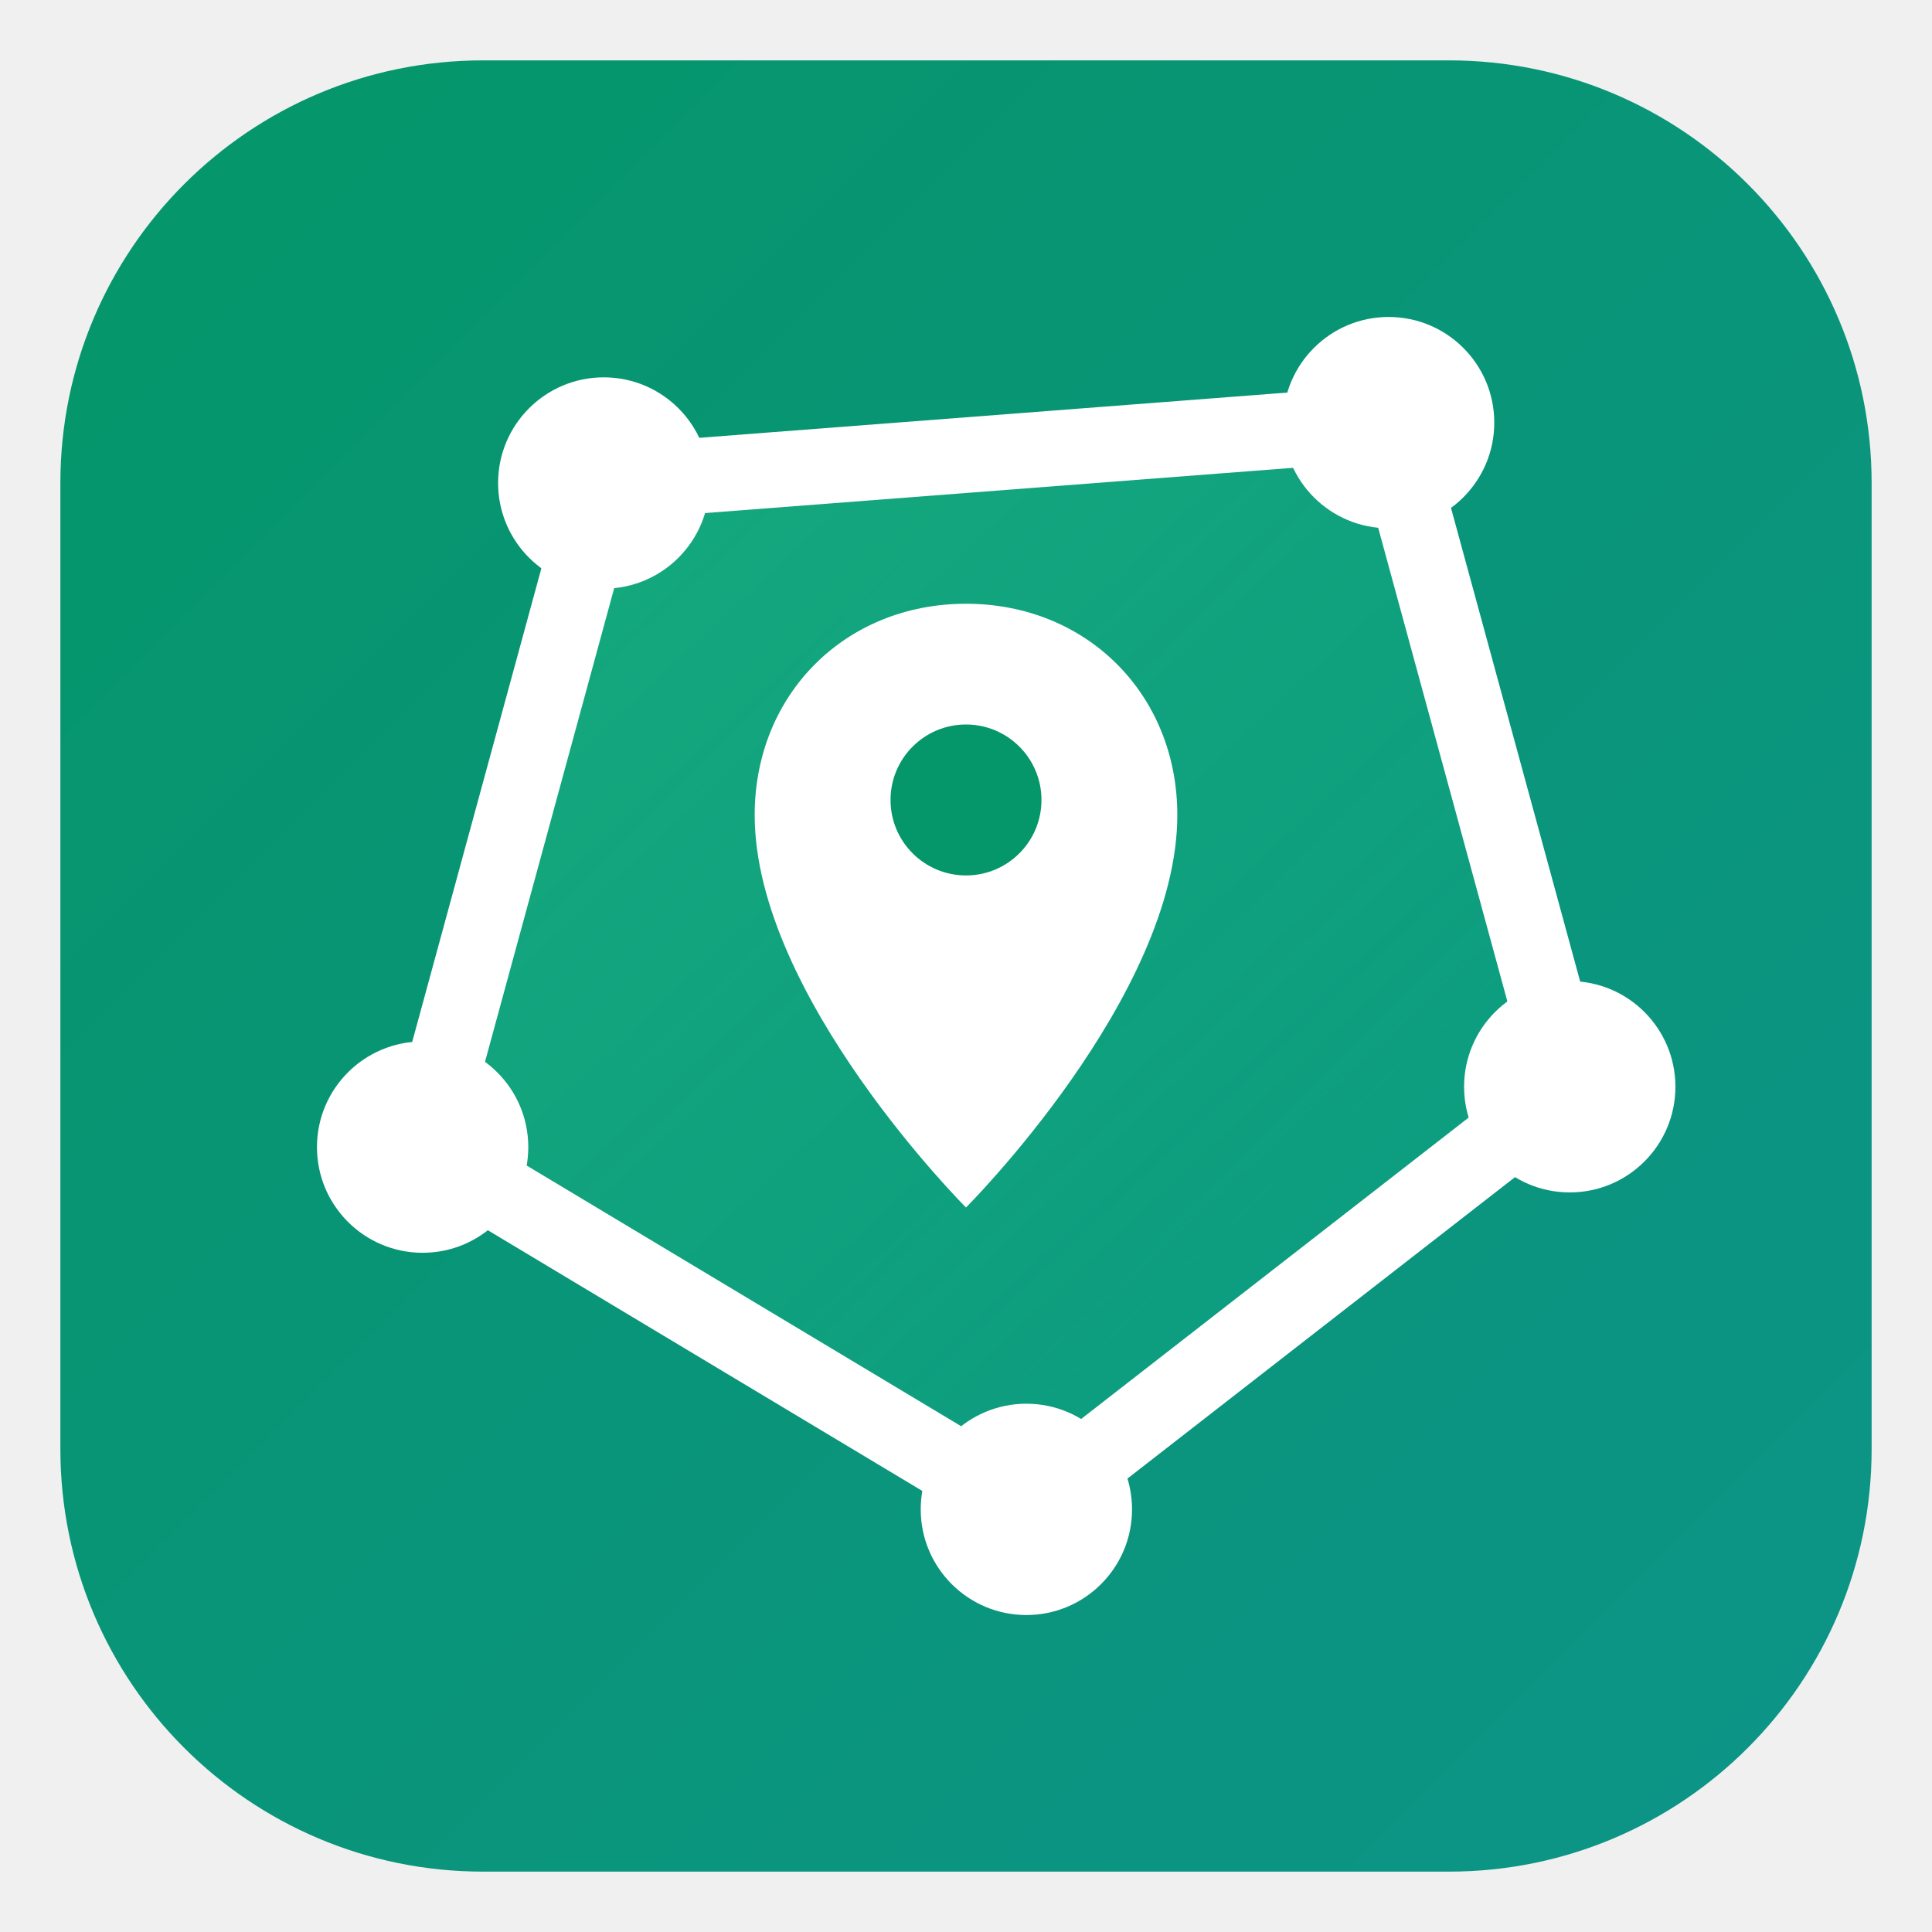
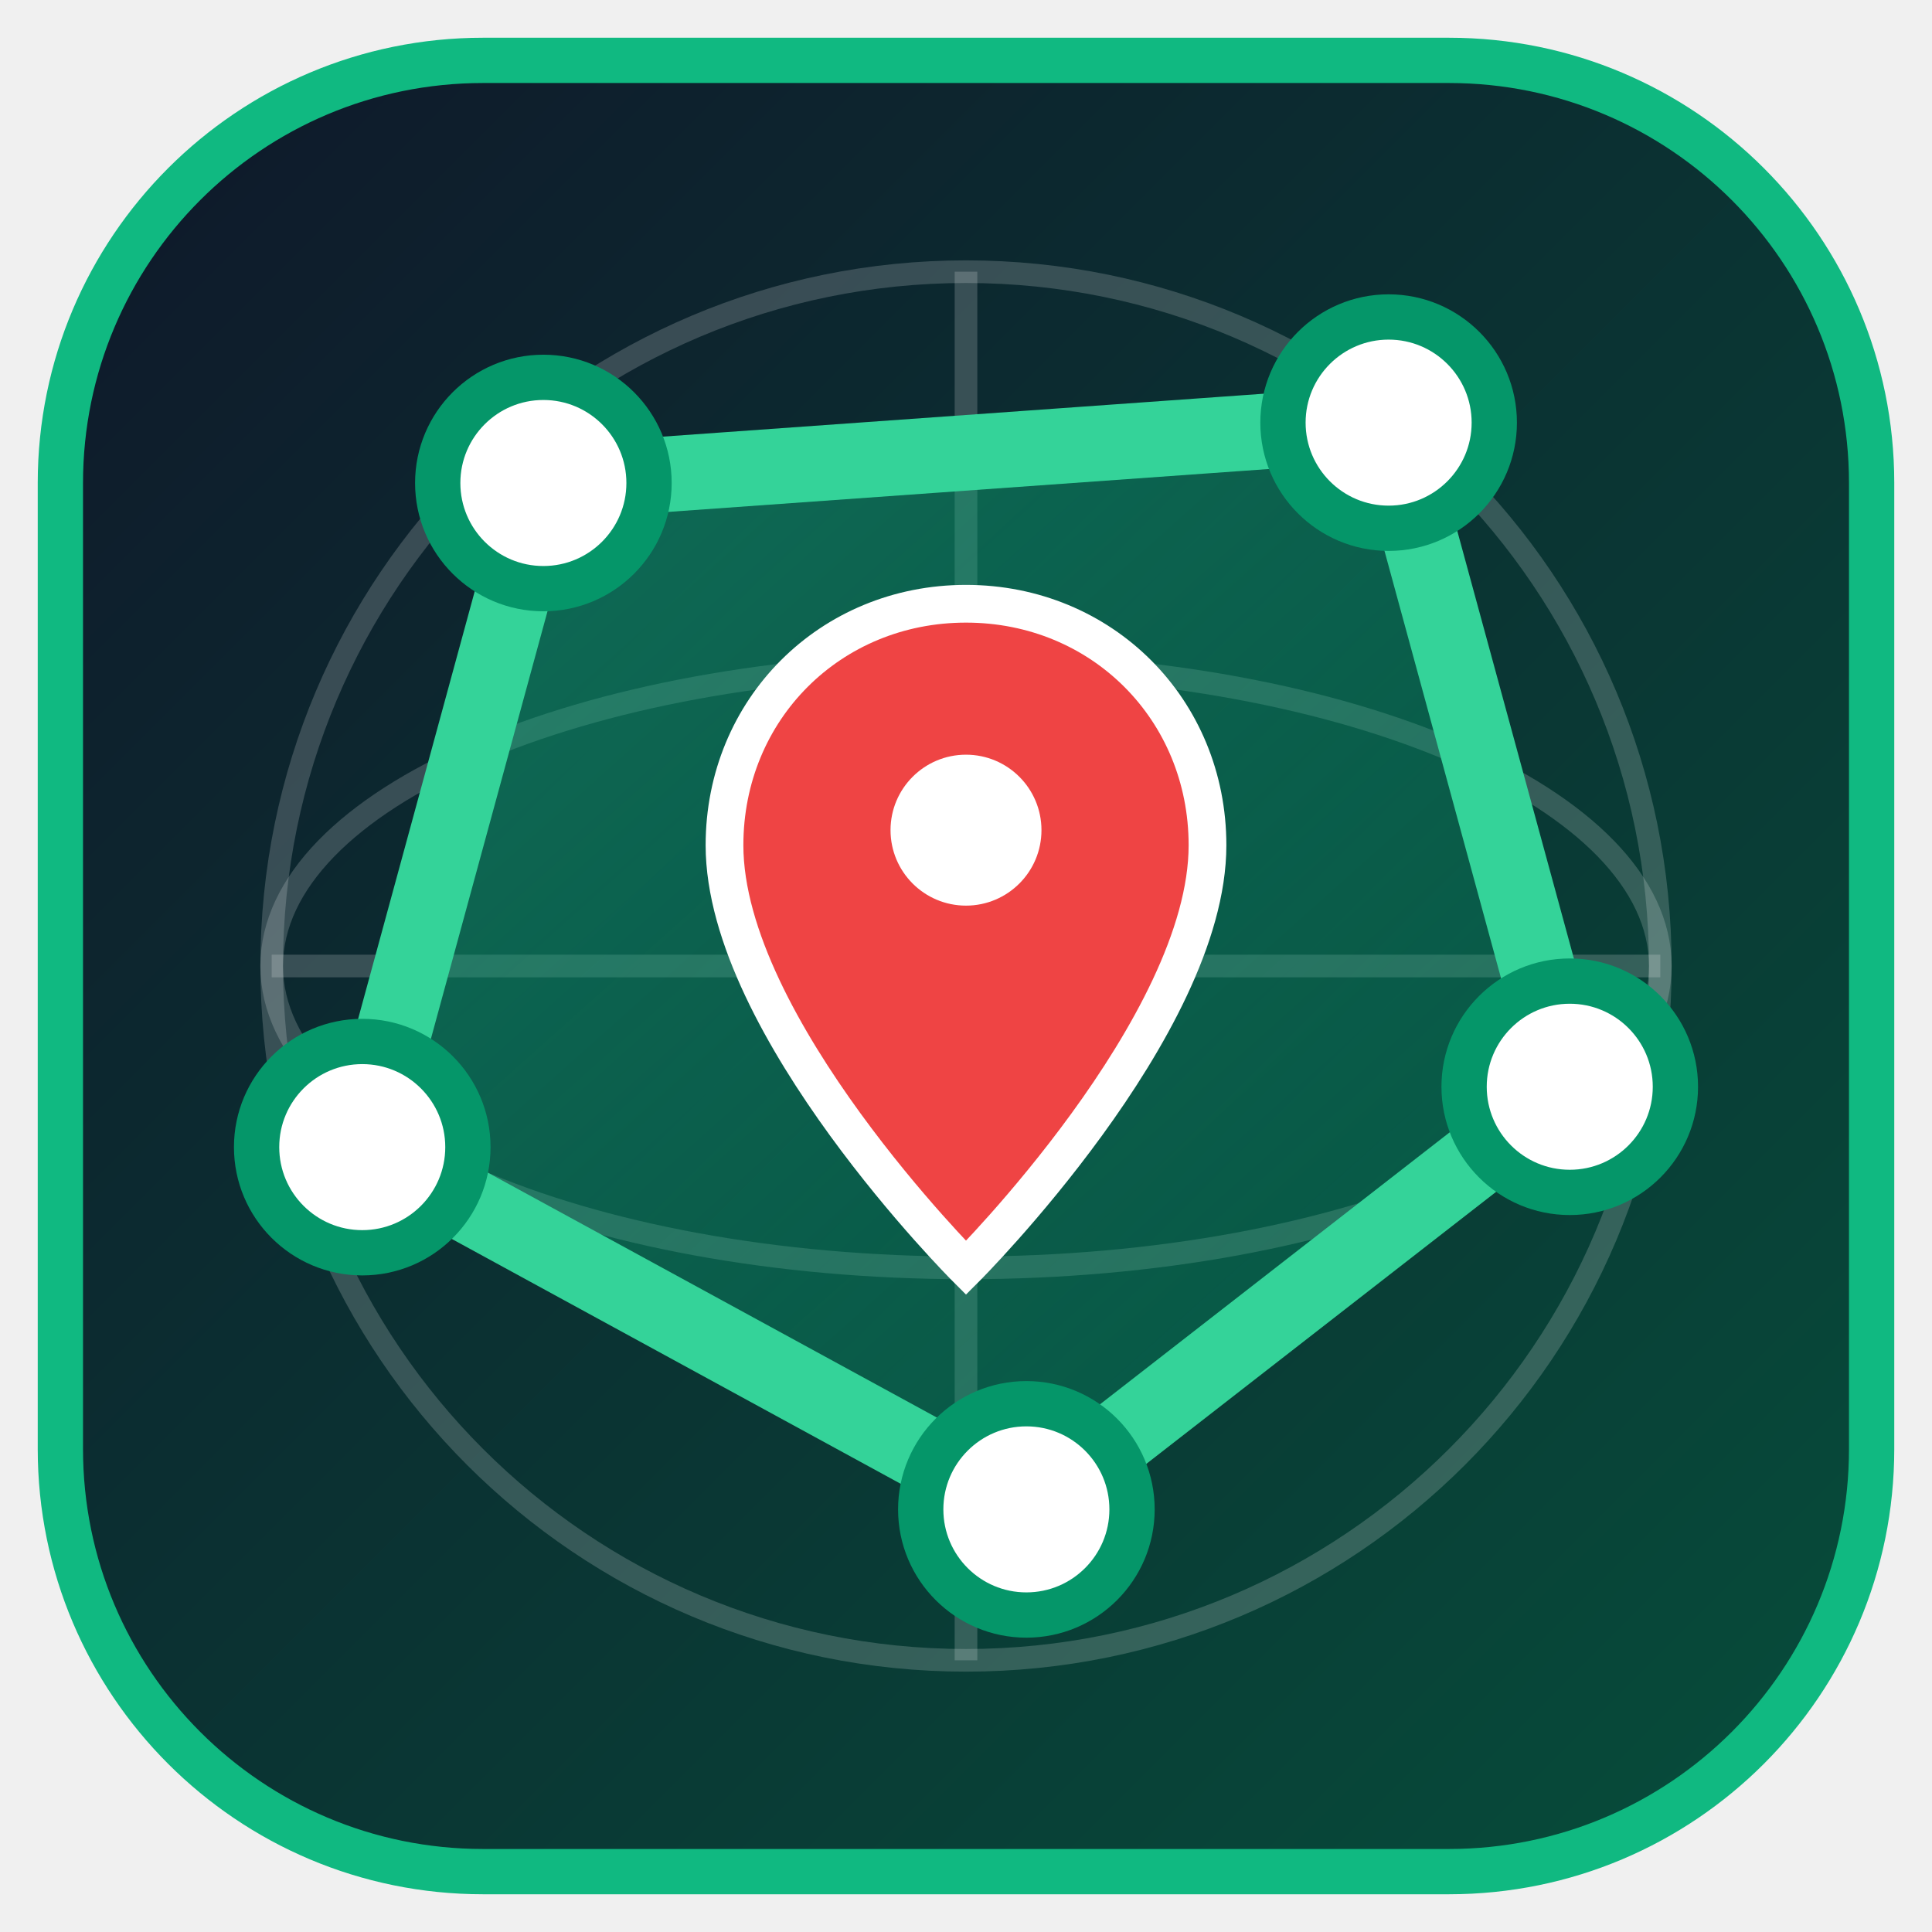
- <svg xmlns="http://www.w3.org/2000/svg" viewBox="0 0 64 64" width="100%" height="100%">
+ <svg xmlns="http://www.w3.org/2000/svg" viewBox="0 0 128 128" width="100%" height="100%">
  <defs>
-     <linearGradient id="bgGrad" x1="0%" y1="0%" x2="100%" y2="100%">
-       <stop offset="0%" stop-color="#059669" />
-       <stop offset="100%" stop-color="#0d9488" />
+     <linearGradient id="bg" x1="0%" y1="0%" x2="100%" y2="100%">
+       <stop offset="0%" stop-color="#0f172a" />
+       <stop offset="100%" stop-color="#064e3b" />
    </linearGradient>
-     <linearGradient id="polyGrad" x1="0%" y1="0%" x2="100%" y2="100%">
-       <stop offset="0%" stop-color="#34d399" stop-opacity="0.35" />
-       <stop offset="100%" stop-color="#10b981" stop-opacity="0.15" />
+     <linearGradient id="poly" x1="0%" y1="0%" x2="100%" y2="100%">
+       <stop offset="0%" stop-color="#10b981" stop-opacity="0.5" />
+       <stop offset="100%" stop-color="#059669" stop-opacity="0.25" />
    </linearGradient>
  </defs>
-   <rect x="2" y="2" width="60" height="60" rx="14" fill="url(#bgGrad)" />
-   <polygon points="20,16 46,14 52,36 34,50 14,38" fill="url(#polyGrad)" stroke="#ffffff" stroke-width="2.5" stroke-linejoin="round" />
-   <circle cx="20" cy="16" r="3.5" fill="#ffffff" />
-   <circle cx="46" cy="14" r="3.5" fill="#ffffff" />
-   <circle cx="52" cy="36" r="3.5" fill="#ffffff" />
-   <circle cx="34" cy="50" r="3.5" fill="#ffffff" />
-   <circle cx="14" cy="38" r="3.5" fill="#ffffff" />
-   <path d="M32 20 C28 20 25 23 25 27 C25 33 32 40 32 40 C32 40 39 33 39 27 C39 23 36 20 32 20 Z" fill="#ffffff" />
-   <circle cx="32" cy="26.5" r="2.5" fill="#059669" />
+   <rect x="4" y="4" width="120" height="120" rx="28" fill="url(#bg)" stroke="#10b981" stroke-width="3" />
+   <circle cx="64" cy="64" r="46" fill="none" stroke="#ffffff" stroke-opacity="0.18" stroke-width="1.5" />
+   <ellipse cx="64" cy="64" rx="46" ry="20" fill="none" stroke="#ffffff" stroke-opacity="0.18" stroke-width="1.5" />
+   <line x1="18" y1="64" x2="110" y2="64" stroke="#ffffff" stroke-opacity="0.18" stroke-width="1.5" />
+   <line x1="64" y1="18" x2="64" y2="110" stroke="#ffffff" stroke-opacity="0.18" stroke-width="1.5" />
+   <polygon points="36,32 92,28 104,72 68,100 24,76" fill="url(#poly)" stroke="#34d399" stroke-width="5" stroke-linejoin="round" />
+   <circle cx="36" cy="32" r="7" fill="#ffffff" stroke="#059669" stroke-width="3" />
+   <circle cx="92" cy="28" r="7" fill="#ffffff" stroke="#059669" stroke-width="3" />
+   <circle cx="104" cy="72" r="7" fill="#ffffff" stroke="#059669" stroke-width="3" />
+   <circle cx="68" cy="100" r="7" fill="#ffffff" stroke="#059669" stroke-width="3" />
+   <circle cx="24" cy="76" r="7" fill="#ffffff" stroke="#059669" stroke-width="3" />
+   <path d="M64 40 C55 40 48 47 48 56 C48 68 64 84 64 84 C64 84 80 68 80 56 C80 47 73 40 64 40 Z" fill="#ef4444" stroke="#ffffff" stroke-width="2.5" />
+   <circle cx="64" cy="55" r="5" fill="#ffffff" />
</svg>
